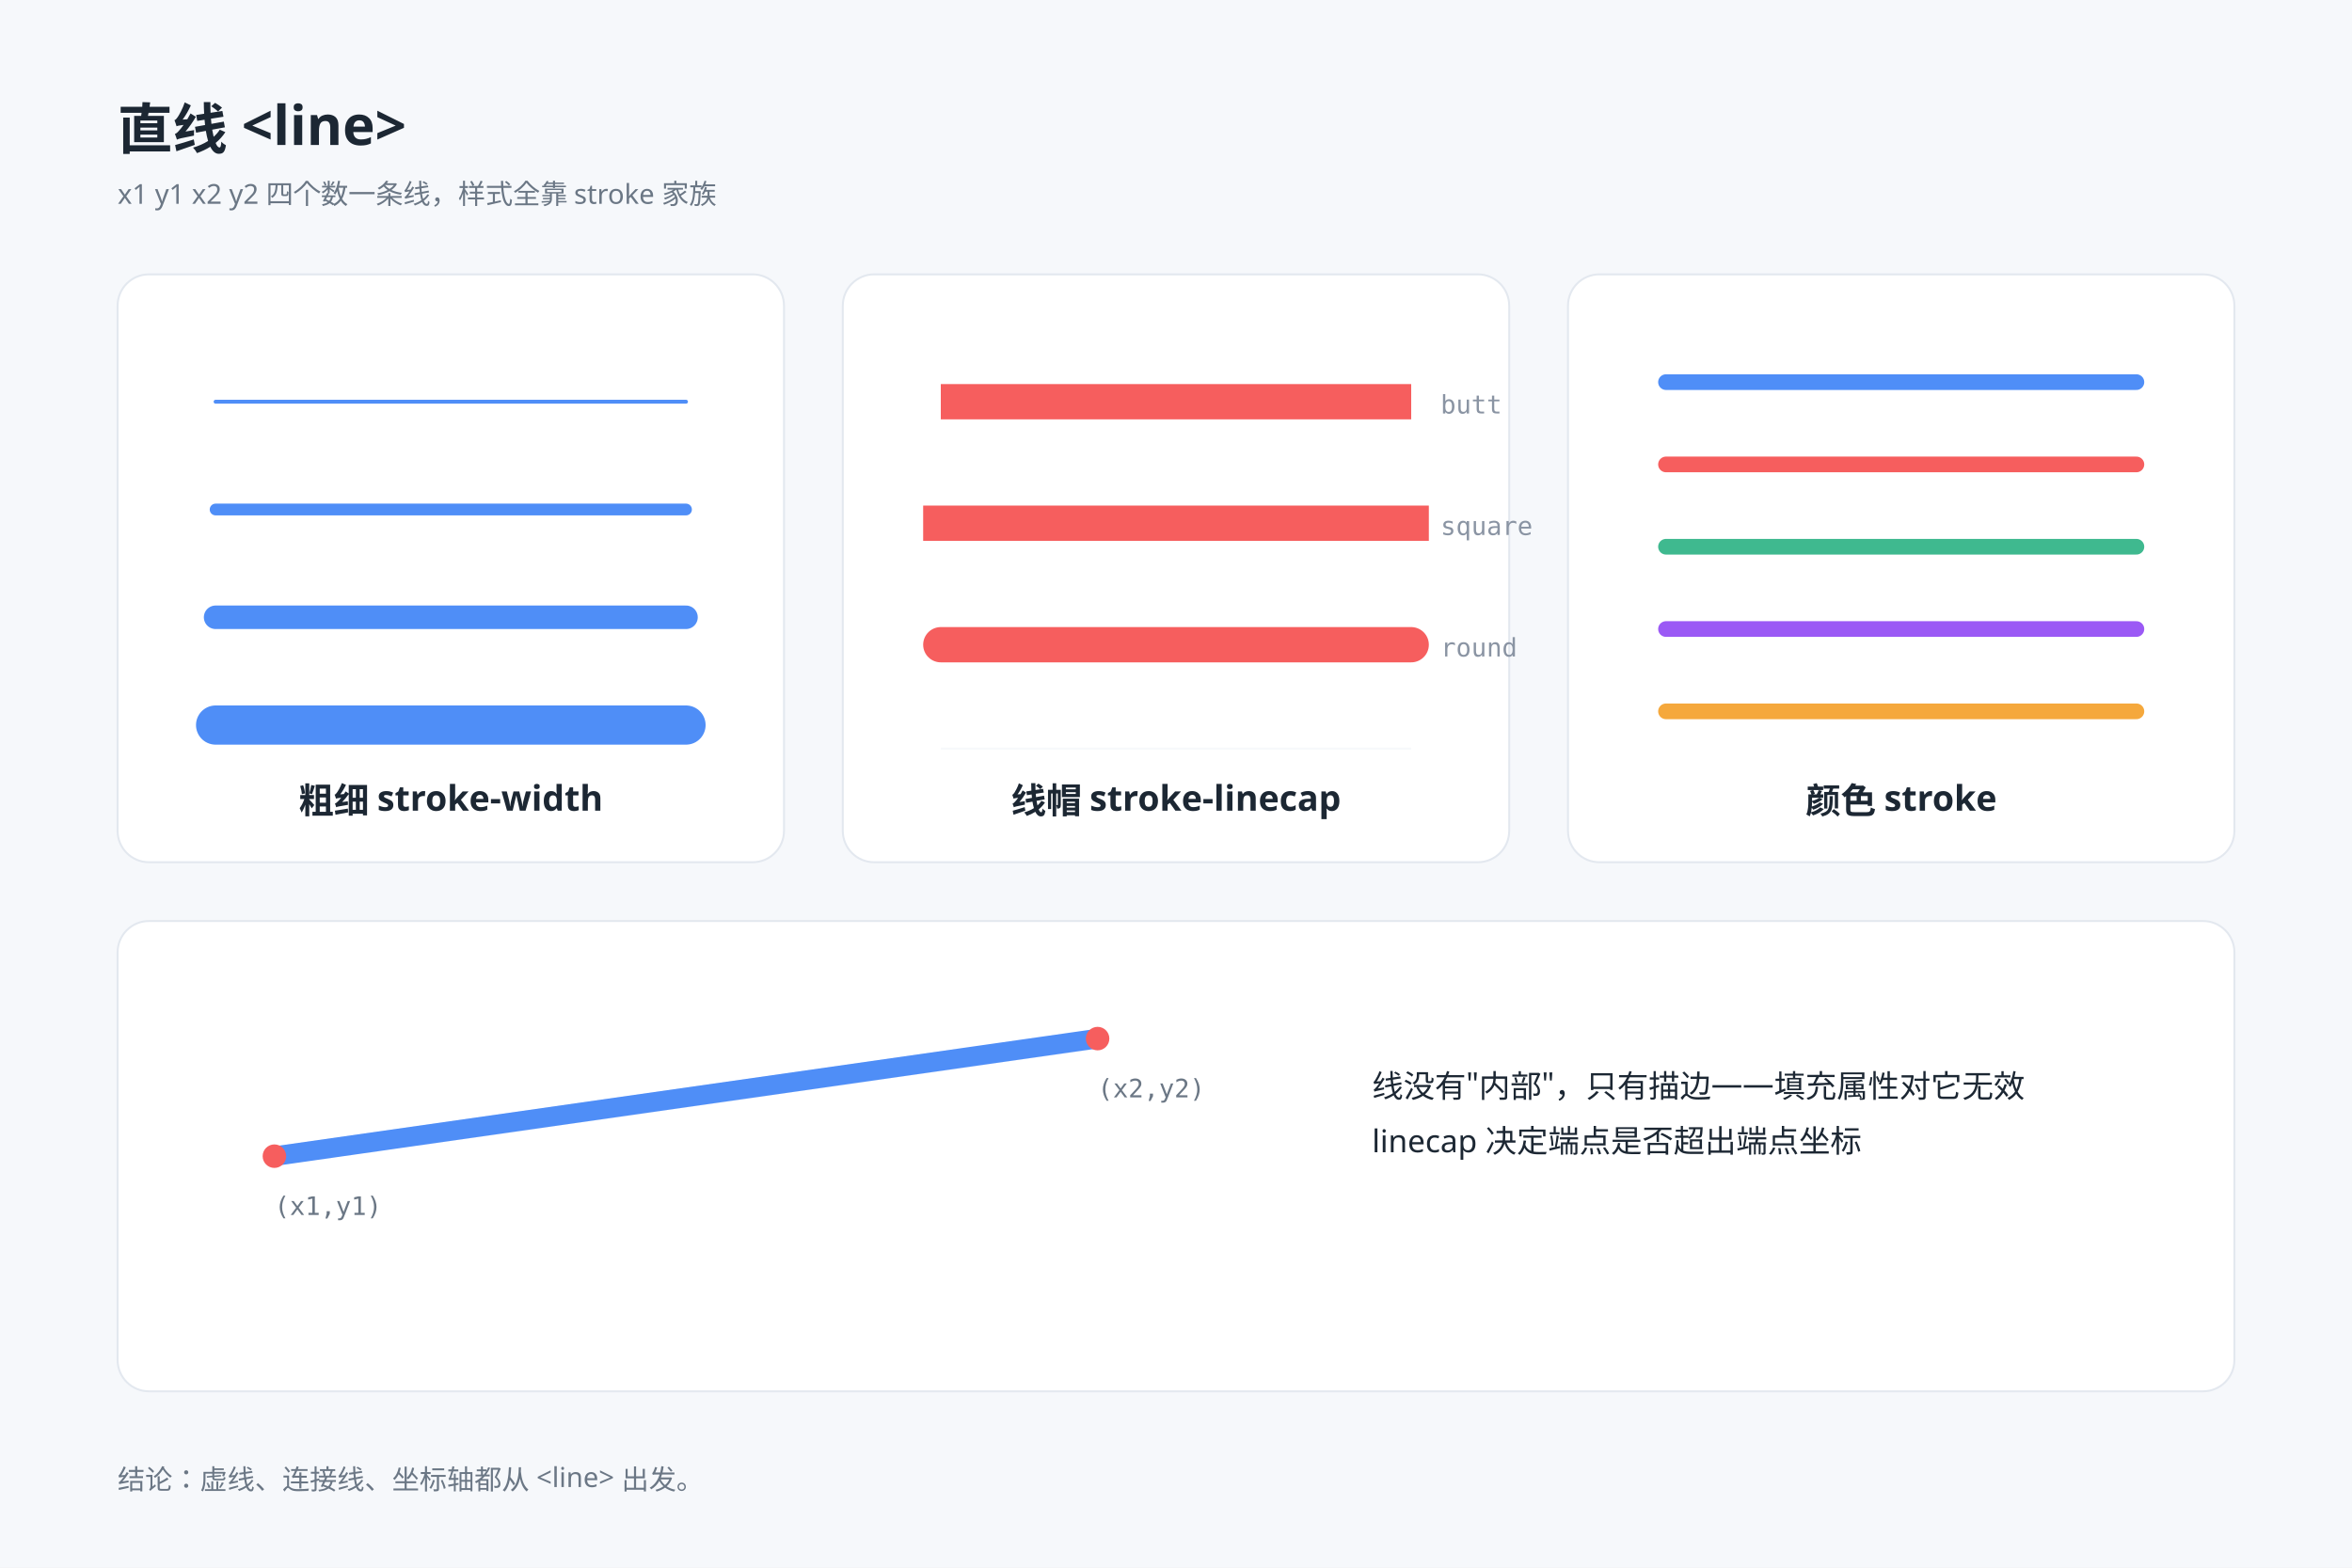
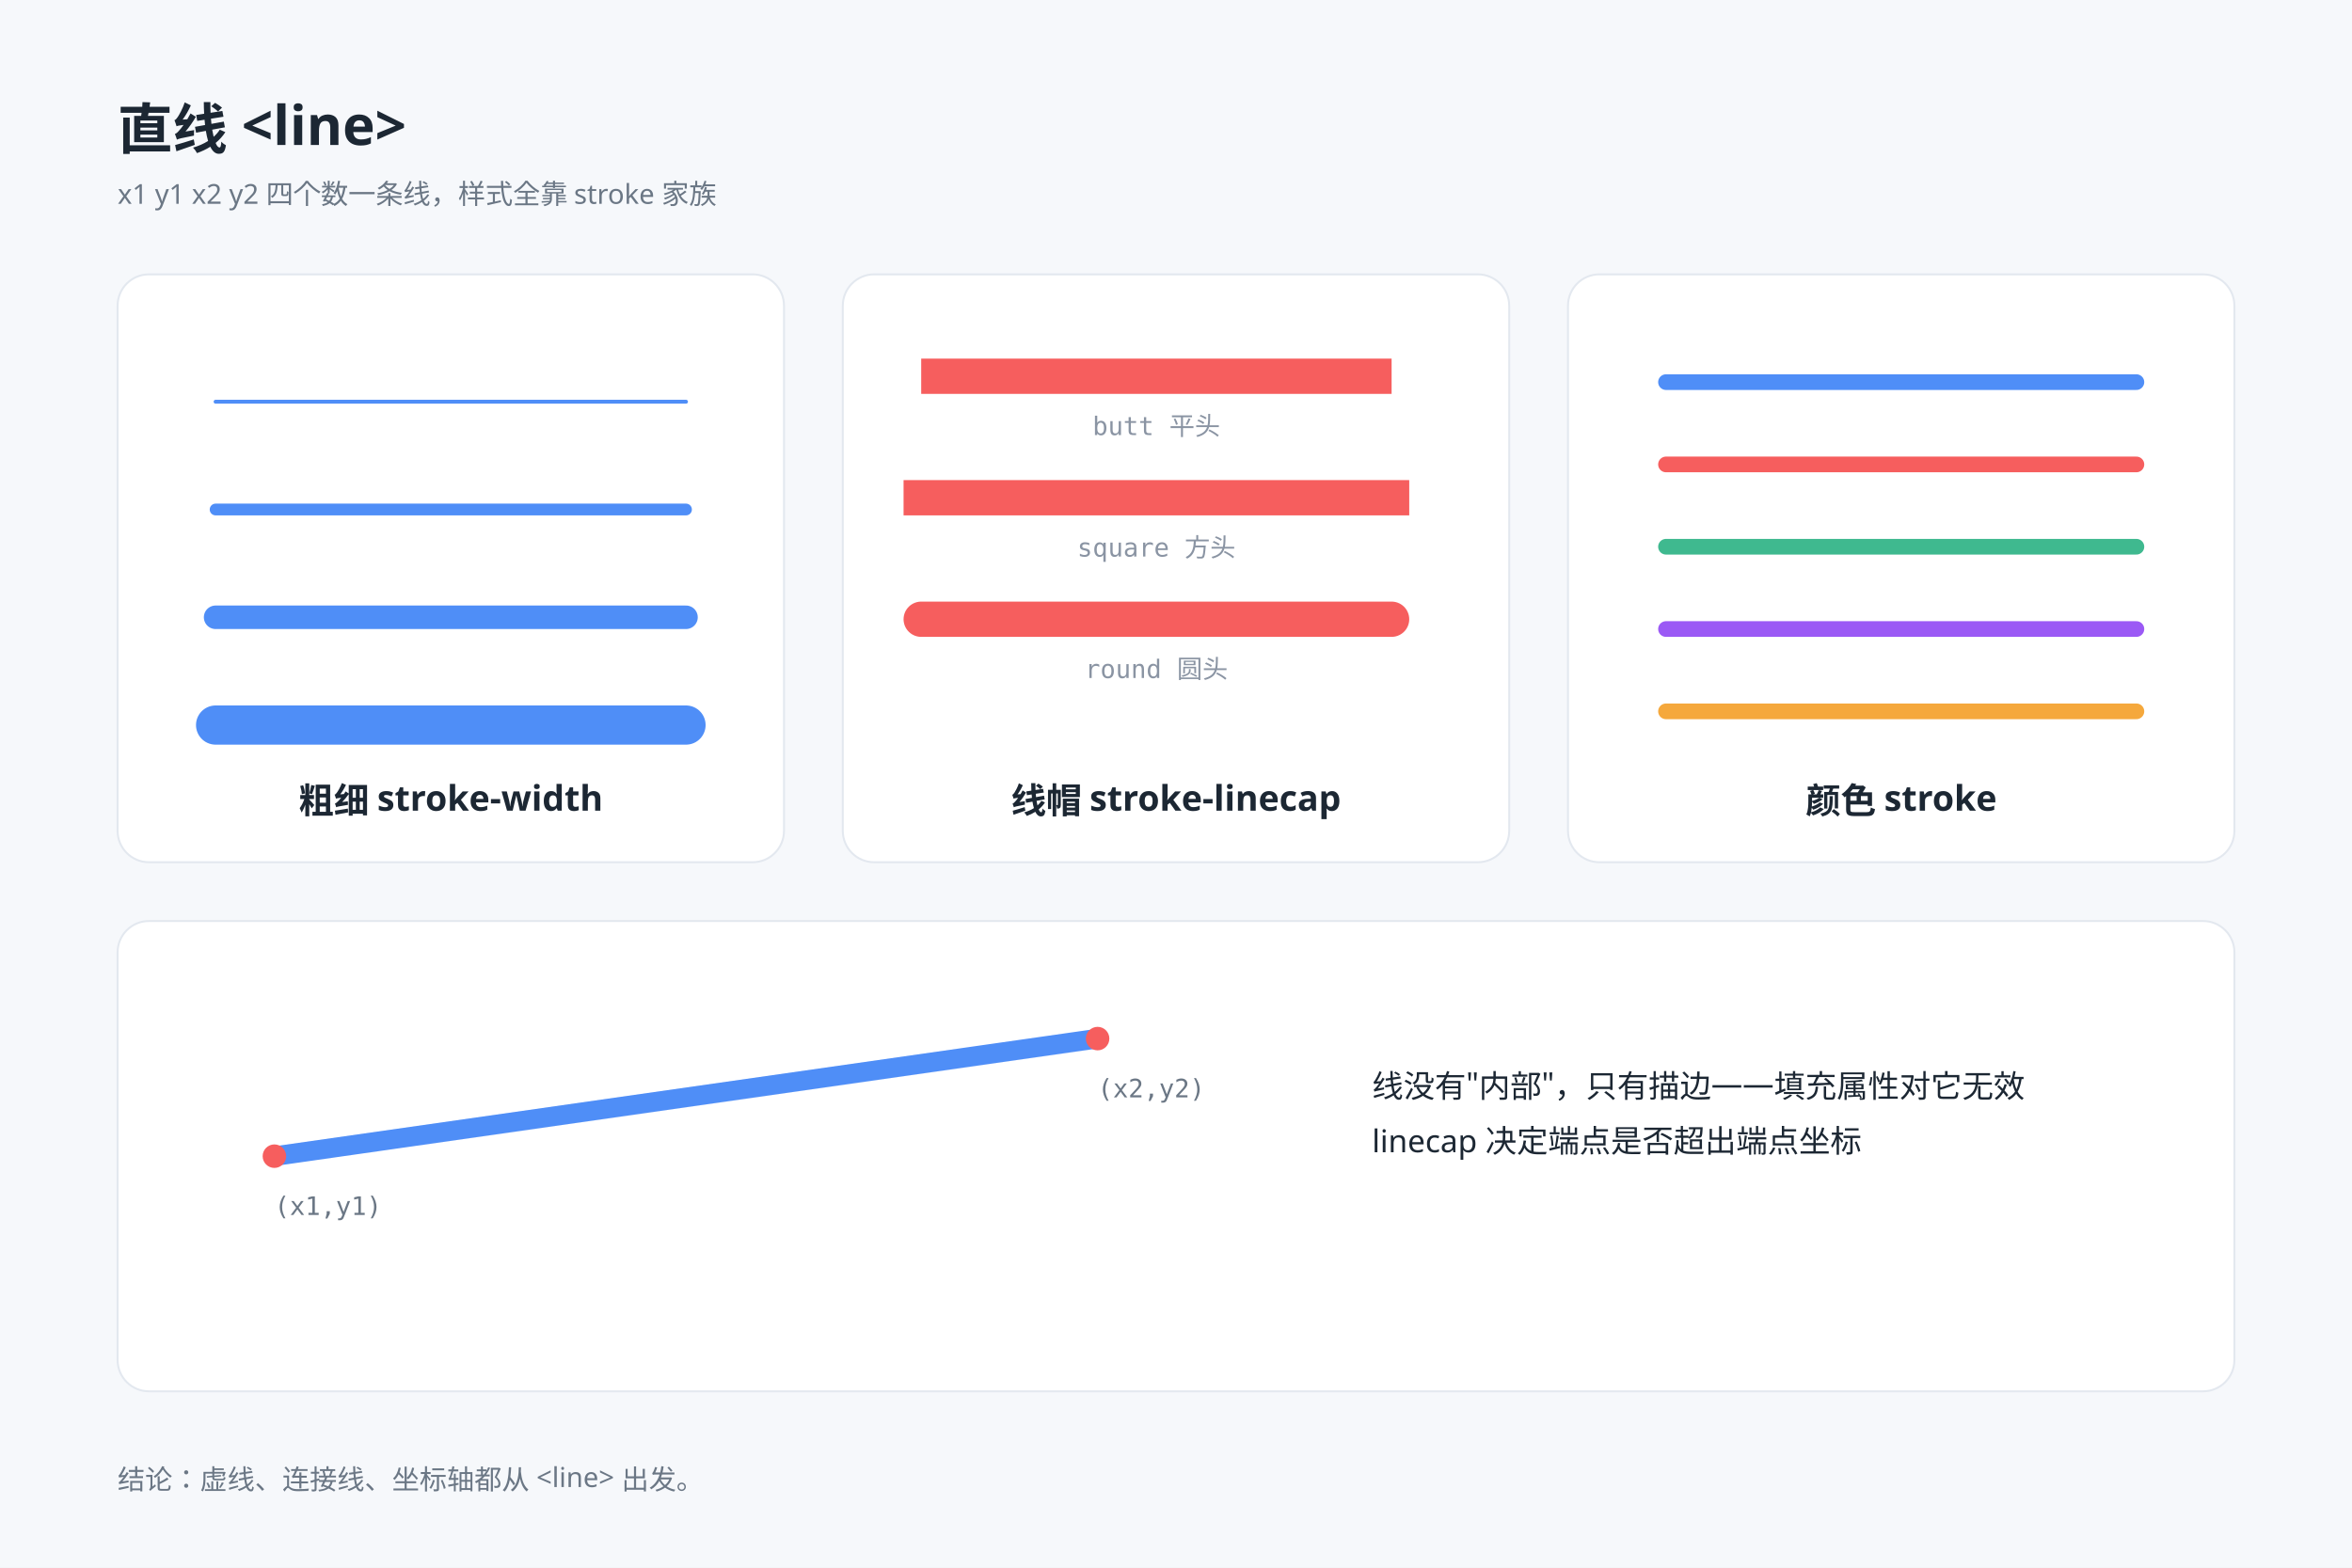
<svg xmlns="http://www.w3.org/2000/svg" width="1200" height="800" viewBox="0 0 1200 800" font-family="PingFang SC, Hiragino Sans GB, Microsoft YaHei, sans-serif">
  <rect width="1200" height="800" fill="#f6f8fb" />
  <text x="60" y="76" font-size="28" font-weight="700" fill="#1c2733">直线 &lt;line&gt;</text>
  <text x="60" y="104" font-size="14" fill="#6b7785">x1 y1 x2 y2 四个数一条线，样式全靠 stroke 家族</text>
  <g>
    <rect x="60" y="140" width="340" height="300" rx="16" fill="#ffffff" stroke="#e3e8ef" />
    <line x1="110" y1="205" x2="350" y2="205" stroke="#4f8ef7" stroke-width="2" stroke-linecap="round" />
    <line x1="110" y1="260" x2="350" y2="260" stroke="#4f8ef7" stroke-width="6" stroke-linecap="round" />
    <line x1="110" y1="315" x2="350" y2="315" stroke="#4f8ef7" stroke-width="12" stroke-linecap="round" />
    <line x1="110" y1="370" x2="350" y2="370" stroke="#4f8ef7" stroke-width="20" stroke-linecap="round" />
    <text x="230" y="415" font-size="18" font-weight="600" fill="#1c2733" text-anchor="middle">粗细 stroke-width</text>
  </g>
  <g>
    <rect x="430" y="140" width="340" height="300" rx="16" fill="#ffffff" stroke="#e3e8ef" />
-     <line x1="480" y1="205" x2="720" y2="205" stroke="#f65e5e" stroke-width="18" stroke-linecap="butt" />
-     <text x="735" y="211" font-size="13" fill="#8a94a3" font-family="SFMono-Regular, Menlo, monospace">butt</text>
-     <line x1="480" y1="267" x2="720" y2="267" stroke="#f65e5e" stroke-width="18" stroke-linecap="square" />
-     <text x="735" y="273" font-size="13" fill="#8a94a3" font-family="SFMono-Regular, Menlo, monospace">square</text>
-     <line x1="480" y1="329" x2="720" y2="329" stroke="#f65e5e" stroke-width="18" stroke-linecap="round" />
-     <text x="735" y="335" font-size="13" fill="#8a94a3" font-family="SFMono-Regular, Menlo, monospace">round</text>
-     <line x1="480" y1="382" x2="720" y2="382" stroke="#f6f8fb" stroke-width="1" />
+     <line x1="470" y1="192" x2="710" y2="192" stroke="#f65e5e" stroke-width="18" stroke-linecap="butt" />
+     <text x="590" y="222" font-size="13" fill="#8a94a3" text-anchor="middle" font-family="SFMono-Regular, Menlo, monospace">butt 平头</text>
+     <line x1="470" y1="254" x2="710" y2="254" stroke="#f65e5e" stroke-width="18" stroke-linecap="square" />
+     <text x="590" y="284" font-size="13" fill="#8a94a3" text-anchor="middle" font-family="SFMono-Regular, Menlo, monospace">square 方头</text>
+     <line x1="470" y1="316" x2="710" y2="316" stroke="#f65e5e" stroke-width="18" stroke-linecap="round" />
+     <text x="590" y="346" font-size="13" fill="#8a94a3" text-anchor="middle" font-family="SFMono-Regular, Menlo, monospace">round 圆头</text>
    <text x="600" y="415" font-size="18" font-weight="600" fill="#1c2733" text-anchor="middle">线帽 stroke-linecap</text>
  </g>
  <g>
    <rect x="800" y="140" width="340" height="300" rx="16" fill="#ffffff" stroke="#e3e8ef" />
    <line x1="850" y1="195" x2="1090" y2="195" stroke="#4f8ef7" stroke-width="8" stroke-linecap="round" />
    <line x1="850" y1="237" x2="1090" y2="237" stroke="#f65e5e" stroke-width="8" stroke-linecap="round" />
    <line x1="850" y1="279" x2="1090" y2="279" stroke="#3fb98f" stroke-width="8" stroke-linecap="round" />
    <line x1="850" y1="321" x2="1090" y2="321" stroke="#9b59f5" stroke-width="8" stroke-linecap="round" />
    <line x1="850" y1="363" x2="1090" y2="363" stroke="#f5a83c" stroke-width="8" stroke-linecap="round" />
    <text x="970" y="415" font-size="18" font-weight="600" fill="#1c2733" text-anchor="middle">颜色 stroke</text>
  </g>
  <g>
    <rect x="60" y="470" width="1080" height="240" rx="16" fill="#ffffff" stroke="#e3e8ef" />
    <line x1="140" y1="590" x2="560" y2="530" stroke="#4f8ef7" stroke-width="10" stroke-linecap="round" />
    <circle cx="140" cy="590" r="6" fill="#f65e5e" />
    <circle cx="560" cy="530" r="6" fill="#f65e5e" />
    <text x="140" y="620" font-size="13" fill="#6b7785" font-family="SFMono-Regular, Menlo, monospace">(x1,y1)</text>
    <text x="560" y="560" font-size="13" fill="#6b7785" font-family="SFMono-Regular, Menlo, monospace">(x2,y2)</text>
    <text x="700" y="560" font-size="16" fill="#1c2733">线没有"内部"，只有描边——填充属性对它无效</text>
    <text x="700" y="588" font-size="16" fill="#1c2733">linecap 决定端点是否超出端点坐标</text>
  </g>
  <text x="60" y="760" font-size="14" fill="#6b7785">结论：虚线、连接线、坐标轴都从 &lt;line&gt; 出发。</text>
</svg>
